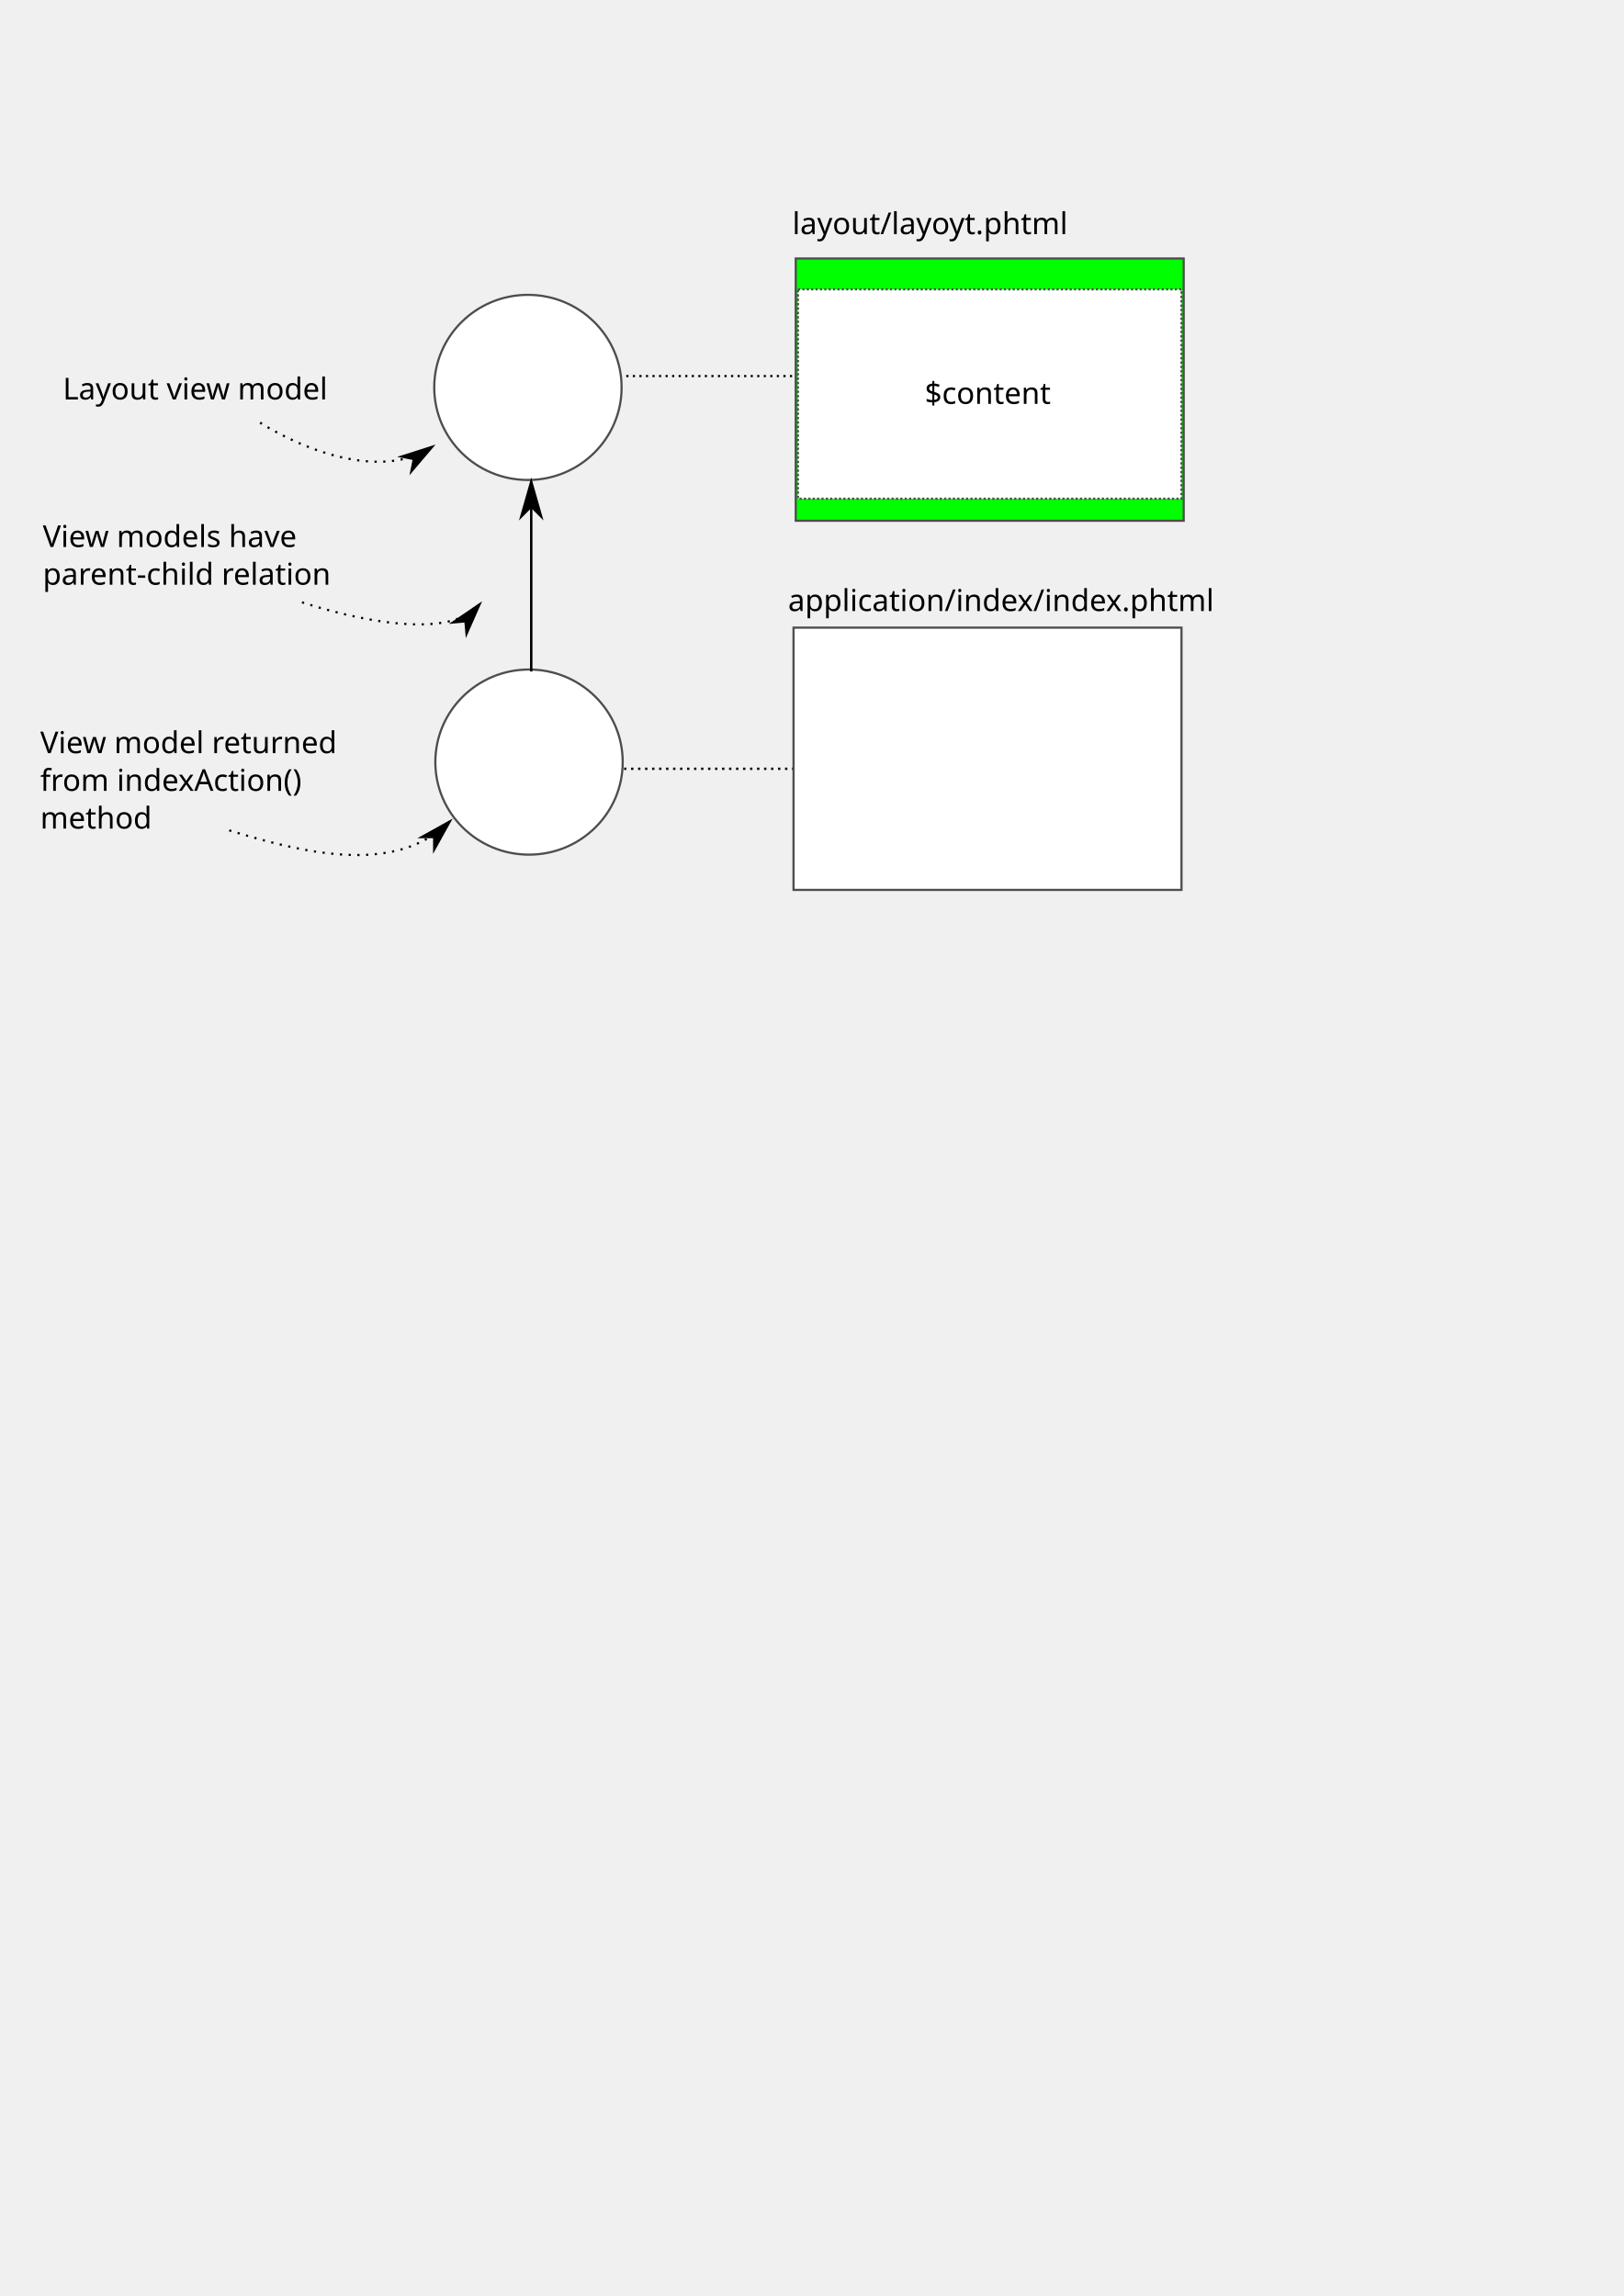
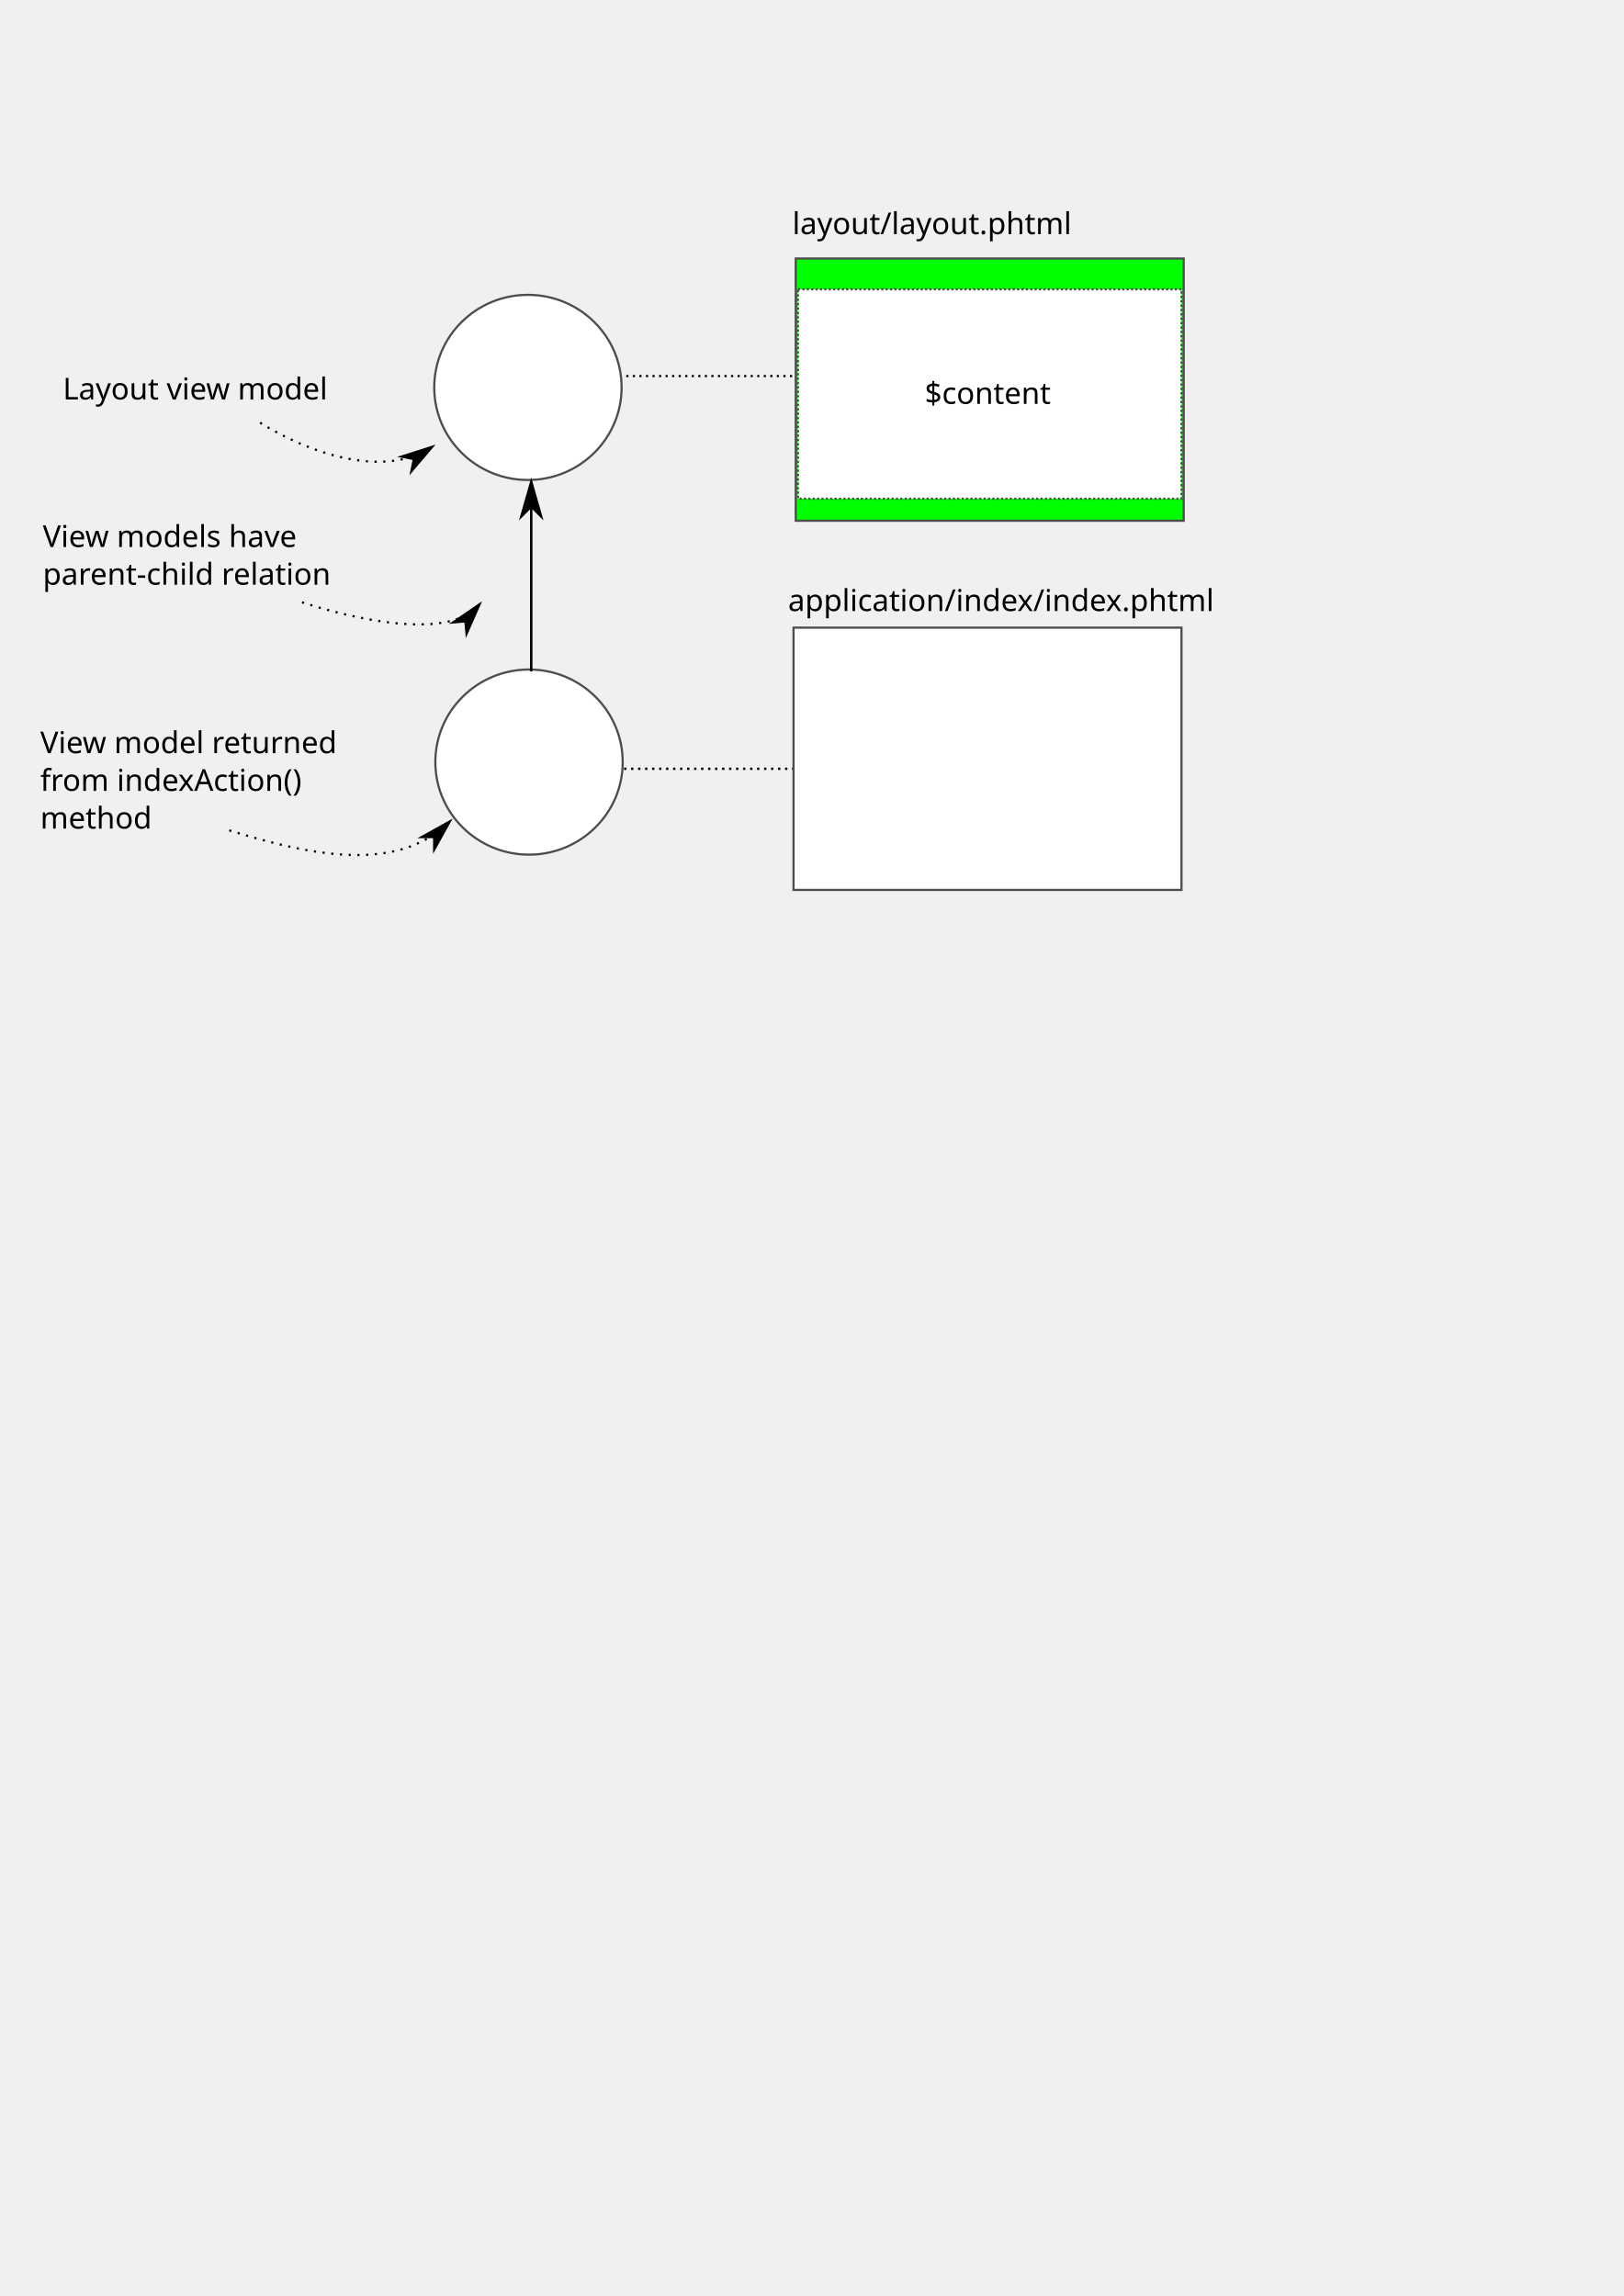
<svg xmlns="http://www.w3.org/2000/svg" width="744.094" height="1052.362" id="svg2" version="1.1">
  <defs id="defs4">
    <marker orient="auto" refY="0.0" refX="0.0" id="Arrow1Lend" style="overflow:visible;">
      <path id="path3983" d="M 0.0,0.0 L 5.0,-5.0 L -12.5,0.0 L 5.0,5.0 L 0.0,0.0 z " style="fill-rule:evenodd;stroke:#000000;stroke-width:1.0pt;marker-start:none;" transform="scale(0.8) rotate(180) translate(12.5,0)" />
    </marker>
  </defs>
  <g id="layer1">
    <path style="fill:none;stroke:#000000;stroke-width:1;stroke-linecap:butt;stroke-linejoin:miter;stroke-opacity:1;stroke-miterlimit:4;stroke-dasharray:1,2;stroke-dashoffset:0" d="m 284,172.362 c 70,0 80,0 80,0" id="path4423" />
    <path style="fill:#ffffff;fill-opacity:1;stroke:#4d4d4d;stroke-width:1;stroke-linecap:butt;stroke-miterlimit:4;stroke-opacity:1;stroke-dasharray:none;stroke-dashoffset:0" id="path2985" d="m 197.99,190.702 a 42.931,42.426 0 1 1 -85.863,0 42.931,42.426 0 1 1 85.863,0 z" transform="translate(86.87312,-13.13198)" />
    <path style="fill:none;stroke:#000000;stroke-width:1.069;stroke-linecap:butt;stroke-linejoin:miter;stroke-opacity:1;stroke-miterlimit:4;stroke-dasharray:1.069,2.138;stroke-dashoffset:0" d="m 286,352.362 80,0" id="path4425" />
    <path transform="translate(87.3782,158.594)" style="fill:#ffffff;fill-opacity:1;stroke:#4d4d4d;stroke-width:1;stroke-linecap:butt;stroke-miterlimit:4;stroke-opacity:1;stroke-dasharray:none;stroke-dashoffset:0" id="path2985-1" d="m 197.99,190.702 a 42.931,42.426 0 1 1 -85.863,0 42.931,42.426 0 1 1 85.863,0 z" />
    <rect style="fill:#ffffff;fill-opacity:1;stroke:#4d4d4d;stroke-width:1;stroke-linecap:butt;stroke-miterlimit:4;stroke-opacity:1;stroke-dasharray:none;stroke-dashoffset:0" id="rect3007" width="177.787" height="120.208" x="363.655" y="287.677" />
    <rect style="fill:#00ff00;fill-opacity:1;stroke:#4d4d4d;stroke-width:1;stroke-linecap:butt;stroke-miterlimit:4;stroke-opacity:1;stroke-dasharray:none;stroke-dashoffset:0" id="rect3007-7" width="177.787" height="120.208" x="364.665" y="118.476" />
    <path style="fill:none;stroke:#000000;stroke-width:1.108;stroke-linecap:butt;stroke-linejoin:miter;stroke-miterlimit:4;stroke-opacity:1;stroke-dasharray:none;marker-end:url(#Arrow1Lend)" d="m 243.447,307.767 0,-86.76" id="path3027" />
-     <text xml:space="preserve" style="font-size:13.827px;font-style:normal;font-weight:normal;line-height:125%;letter-spacing:0px;word-spacing:0px;fill:#000000;fill-opacity:1;stroke:none;font-family:Sans" x="363.122" y="107.317" id="text4427">
-       <tspan id="tspan4429" x="363.122" y="107.317">layout/layoyt.phtml</tspan>
+     <text xml:space="preserve" style="font-style:normal;font-weight:normal;font-size:13.827px;line-height:125%;font-family:Sans;letter-spacing:0px;word-spacing:0px;fill:#000000;fill-opacity:1;stroke:none" x="363.122" y="107.317" id="text4427">
+       <tspan id="tspan4429" x="363.122" y="107.317">layout/layout.phtml</tspan>
    </text>
    <text xml:space="preserve" style="font-size:13.827px;font-style:normal;font-weight:normal;line-height:125%;letter-spacing:0px;word-spacing:0px;fill:#000000;fill-opacity:1;stroke:none;font-family:Sans" x="361.145" y="280.059" id="text4427-4">
      <tspan id="tspan4429-0" x="361.145" y="280.059">application/index/index.phtml</tspan>
    </text>
    <text xml:space="preserve" style="font-size:13.827px;font-style:normal;font-weight:normal;line-height:125%;letter-spacing:0px;word-spacing:0px;fill:#000000;fill-opacity:1;stroke:none;font-family:Sans" x="28.805" y="183.084" id="text4427-9">
      <tspan id="tspan4429-4" x="28.805" y="183.084" style="font-size:13.827px;font-style:normal;font-variant:normal;font-weight:normal;font-stretch:normal;text-align:start;line-height:125%;writing-mode:lr-tb;text-anchor:start;font-family:Segoe Print;-inkscape-font-specification:Segoe Print">Layout view model</tspan>
    </text>
    <text xml:space="preserve" style="font-size:13.827px;font-style:normal;font-weight:normal;line-height:125%;letter-spacing:0px;word-spacing:0px;fill:#000000;fill-opacity:1;stroke:none;font-family:Sans" x="18.453" y="345.214" id="text4427-9-8">
      <tspan id="tspan4429-4-8" x="18.453" y="345.214" style="font-size:13.827px;font-style:normal;font-variant:normal;font-weight:normal;font-stretch:normal;text-align:start;line-height:125%;writing-mode:lr-tb;text-anchor:start;font-family:Segoe Print;-inkscape-font-specification:Segoe Print">View model returned</tspan>
      <tspan x="18.453" y="362.497" id="tspan4494" style="font-size:13.827px;font-style:normal;font-variant:normal;font-weight:normal;font-stretch:normal;text-align:start;line-height:125%;writing-mode:lr-tb;text-anchor:start;font-family:Segoe Print;-inkscape-font-specification:Segoe Print">from indexAction()</tspan>
      <tspan x="18.453" y="379.78" id="tspan4496" style="font-size:13.827px;font-style:normal;font-variant:normal;font-weight:normal;font-stretch:normal;text-align:start;line-height:125%;writing-mode:lr-tb;text-anchor:start;font-family:Segoe Print;-inkscape-font-specification:Segoe Print">method</tspan>
    </text>
    <path style="fill:none;stroke:#000000;stroke-width:1;stroke-linecap:butt;stroke-linejoin:miter;stroke-opacity:1;stroke-miterlimit:4;stroke-dasharray:1,3;marker-end:url(#Arrow1Lend);stroke-dashoffset:0" d="m 119.198,193.733 c 21.381,13.362 56.171,26.192 78.792,11.112" id="path4500" />
    <path style="fill:none;stroke:#000000;stroke-width:1;stroke-linecap:butt;stroke-linejoin:miter;stroke-opacity:1;marker-end:url(#Arrow1Lend);stroke-miterlimit:4;stroke-dasharray:1,3;stroke-dashoffset:0" d="m 105.056,380.611 c 31.288,9.442 75.403,21.572 101.015,-4.041" id="path4502" />
    <rect style="fill:#ffffff;fill-opacity:1;stroke:#4d4d4d;stroke-width:1.004;stroke-linecap:butt;stroke-miterlimit:4;stroke-opacity:1;stroke-dasharray:1.004,1.004;stroke-dashoffset:0" id="rect4868" width="175.758" height="95.964" x="365.68" y="132.618" />
    <text xml:space="preserve" style="font-size:13.827px;font-style:normal;font-weight:normal;line-height:125%;letter-spacing:0px;word-spacing:0px;fill:#000000;fill-opacity:1;stroke:none;font-family:Sans" x="423.775" y="185.104" id="text4427-2">
      <tspan id="tspan4429-45" x="423.775" y="185.104">$content</tspan>
    </text>
    <path style="fill:none;stroke:#000000;stroke-width:1;stroke-linecap:butt;stroke-linejoin:miter;stroke-miterlimit:4;stroke-opacity:1;stroke-dasharray:1, 3;stroke-dashoffset:0;marker-end:url(#Arrow1Lend)" d="m 138.391,276.06 c 19.18,6.215 66.505,18.785 81.317,1.01" id="path4891" />
    <text xml:space="preserve" style="font-size:13.827px;font-style:normal;font-weight:normal;line-height:125%;letter-spacing:0px;word-spacing:0px;fill:#000000;fill-opacity:1;stroke:none;font-family:Sans" x="19.623" y="250.713" id="text4427-9-8-5">
      <tspan x="19.623" y="250.713" id="tspan4496-1" style="font-size:13.827px;font-style:normal;font-variant:normal;font-weight:normal;font-stretch:normal;text-align:start;line-height:125%;writing-mode:lr-tb;text-anchor:start;font-family:Segoe Print;-inkscape-font-specification:Segoe Print">View models have</tspan>
      <tspan x="19.623" y="267.996" style="font-size:13.827px;font-style:normal;font-variant:normal;font-weight:normal;font-stretch:normal;text-align:start;line-height:125%;writing-mode:lr-tb;text-anchor:start;font-family:Segoe Print;-inkscape-font-specification:Segoe Print" id="tspan5107">parent-child relation</tspan>
    </text>
  </g>
</svg>
